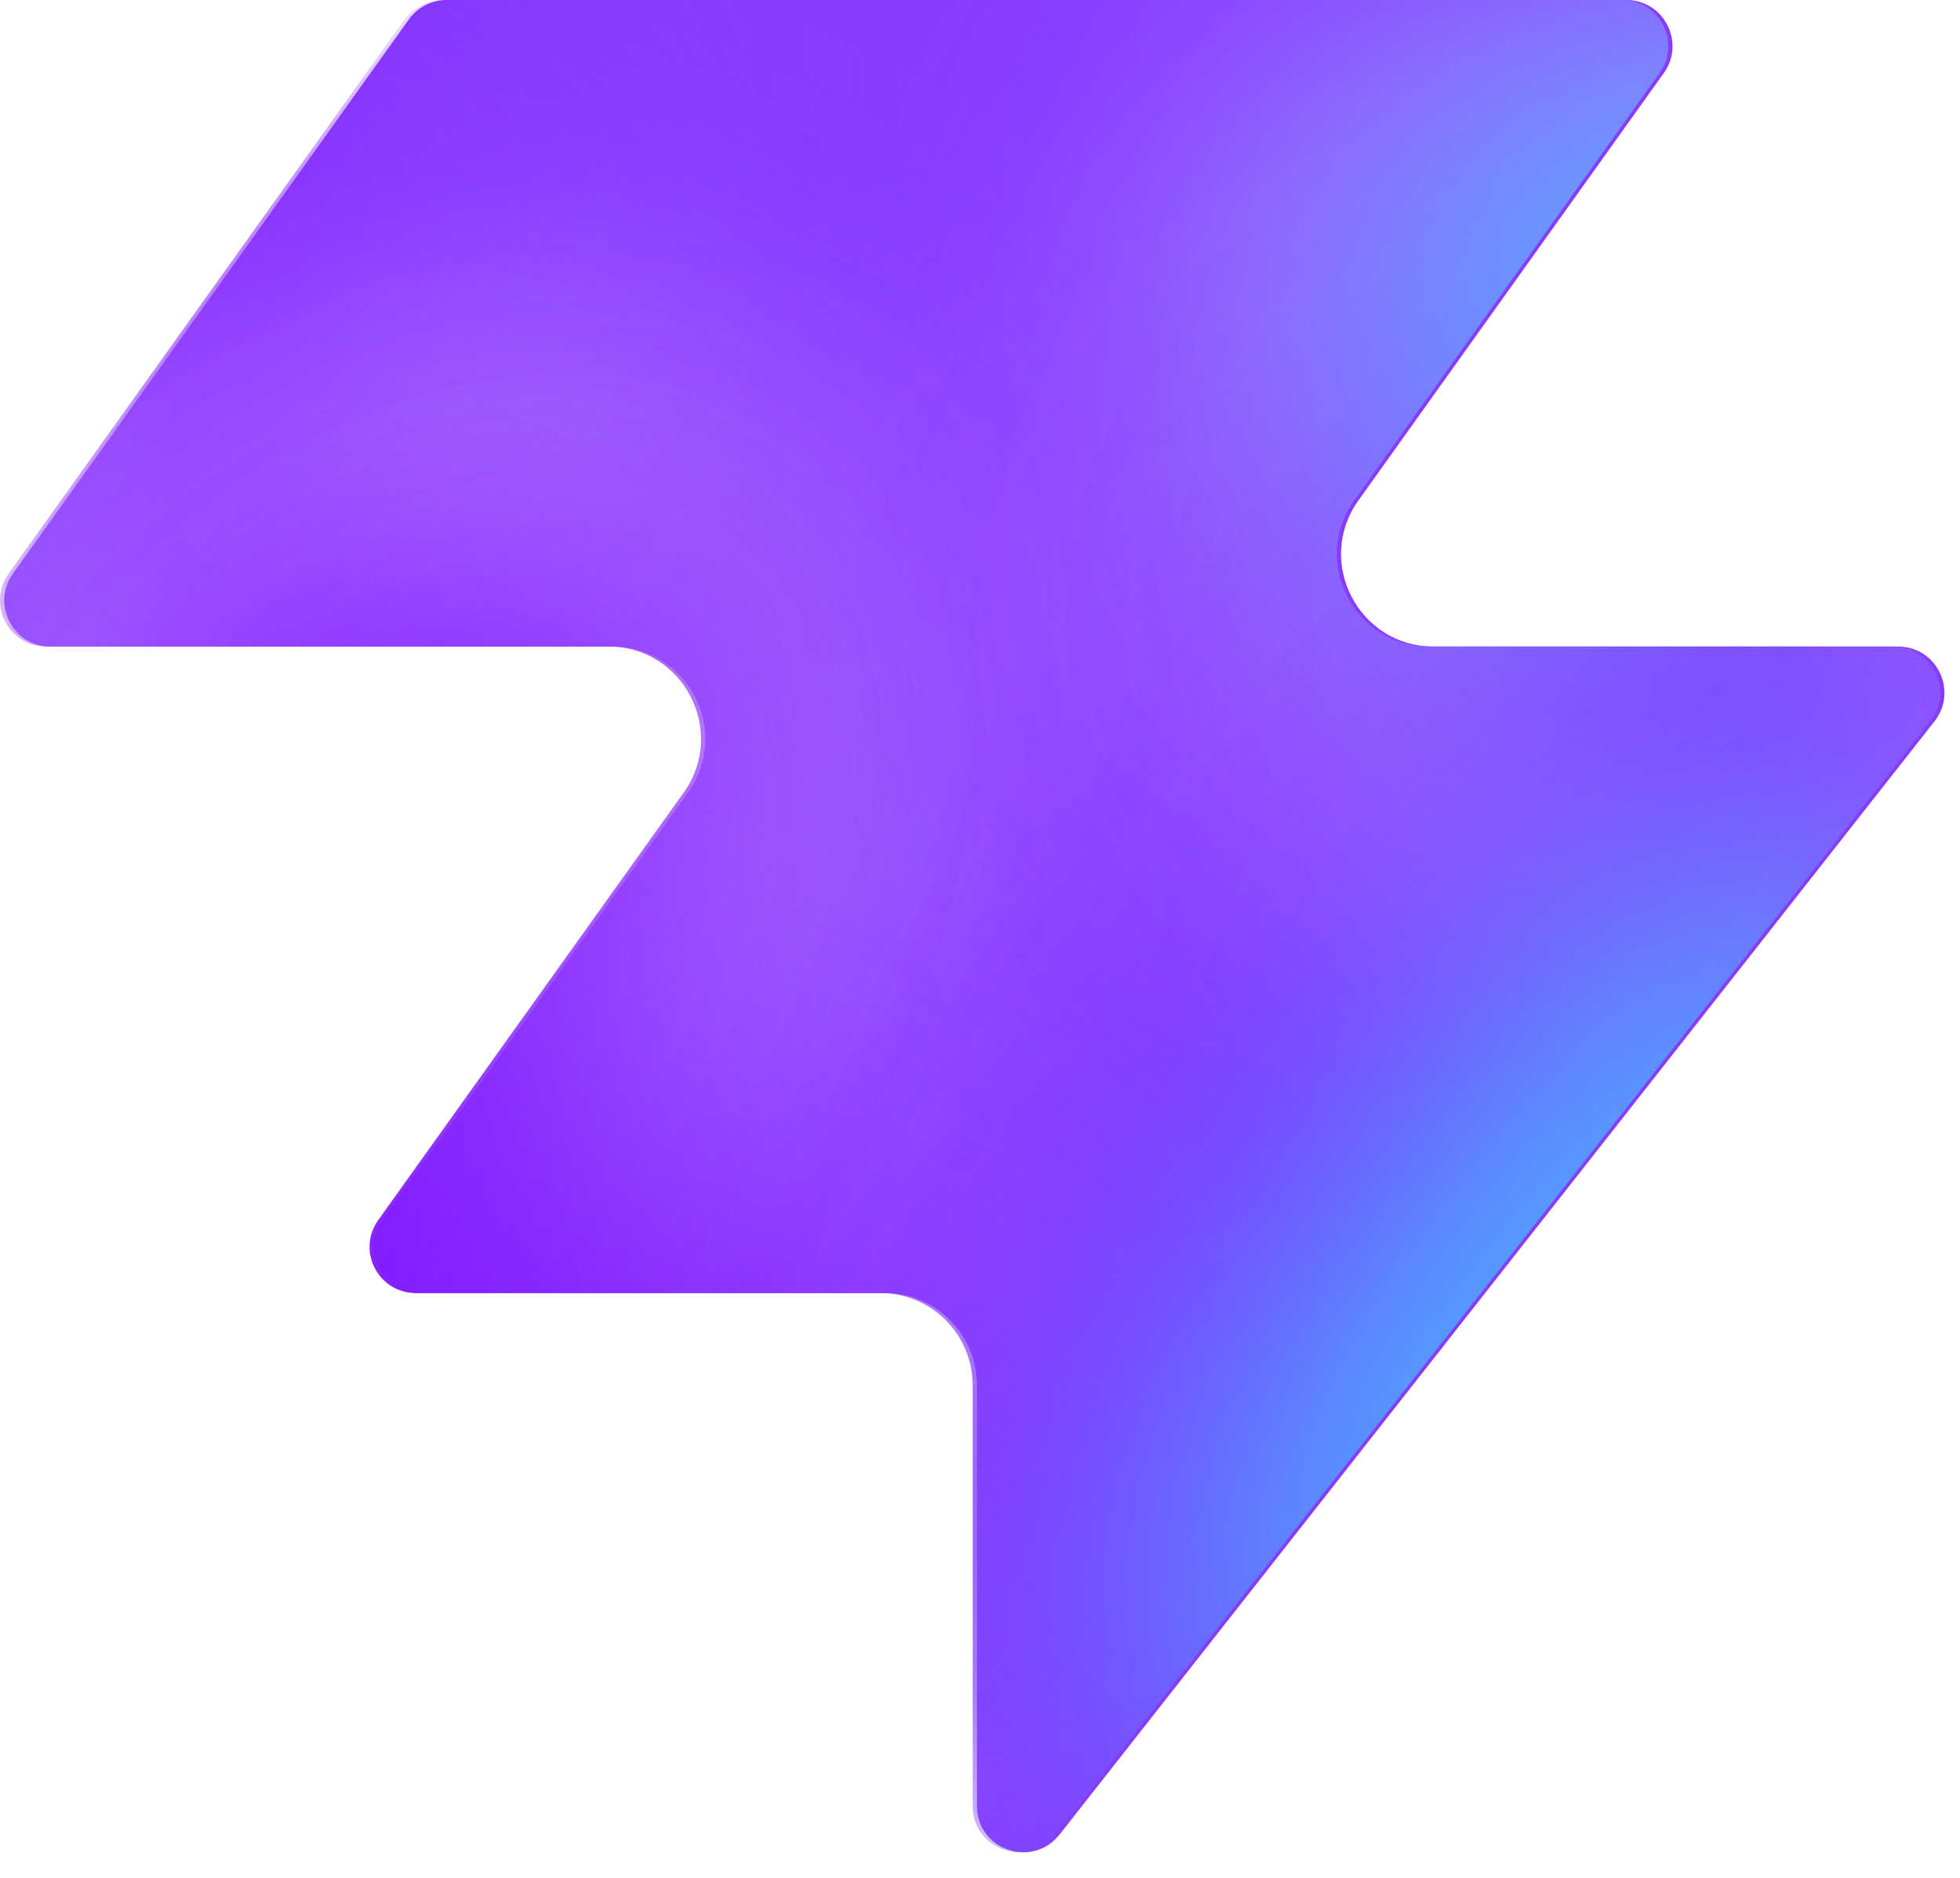
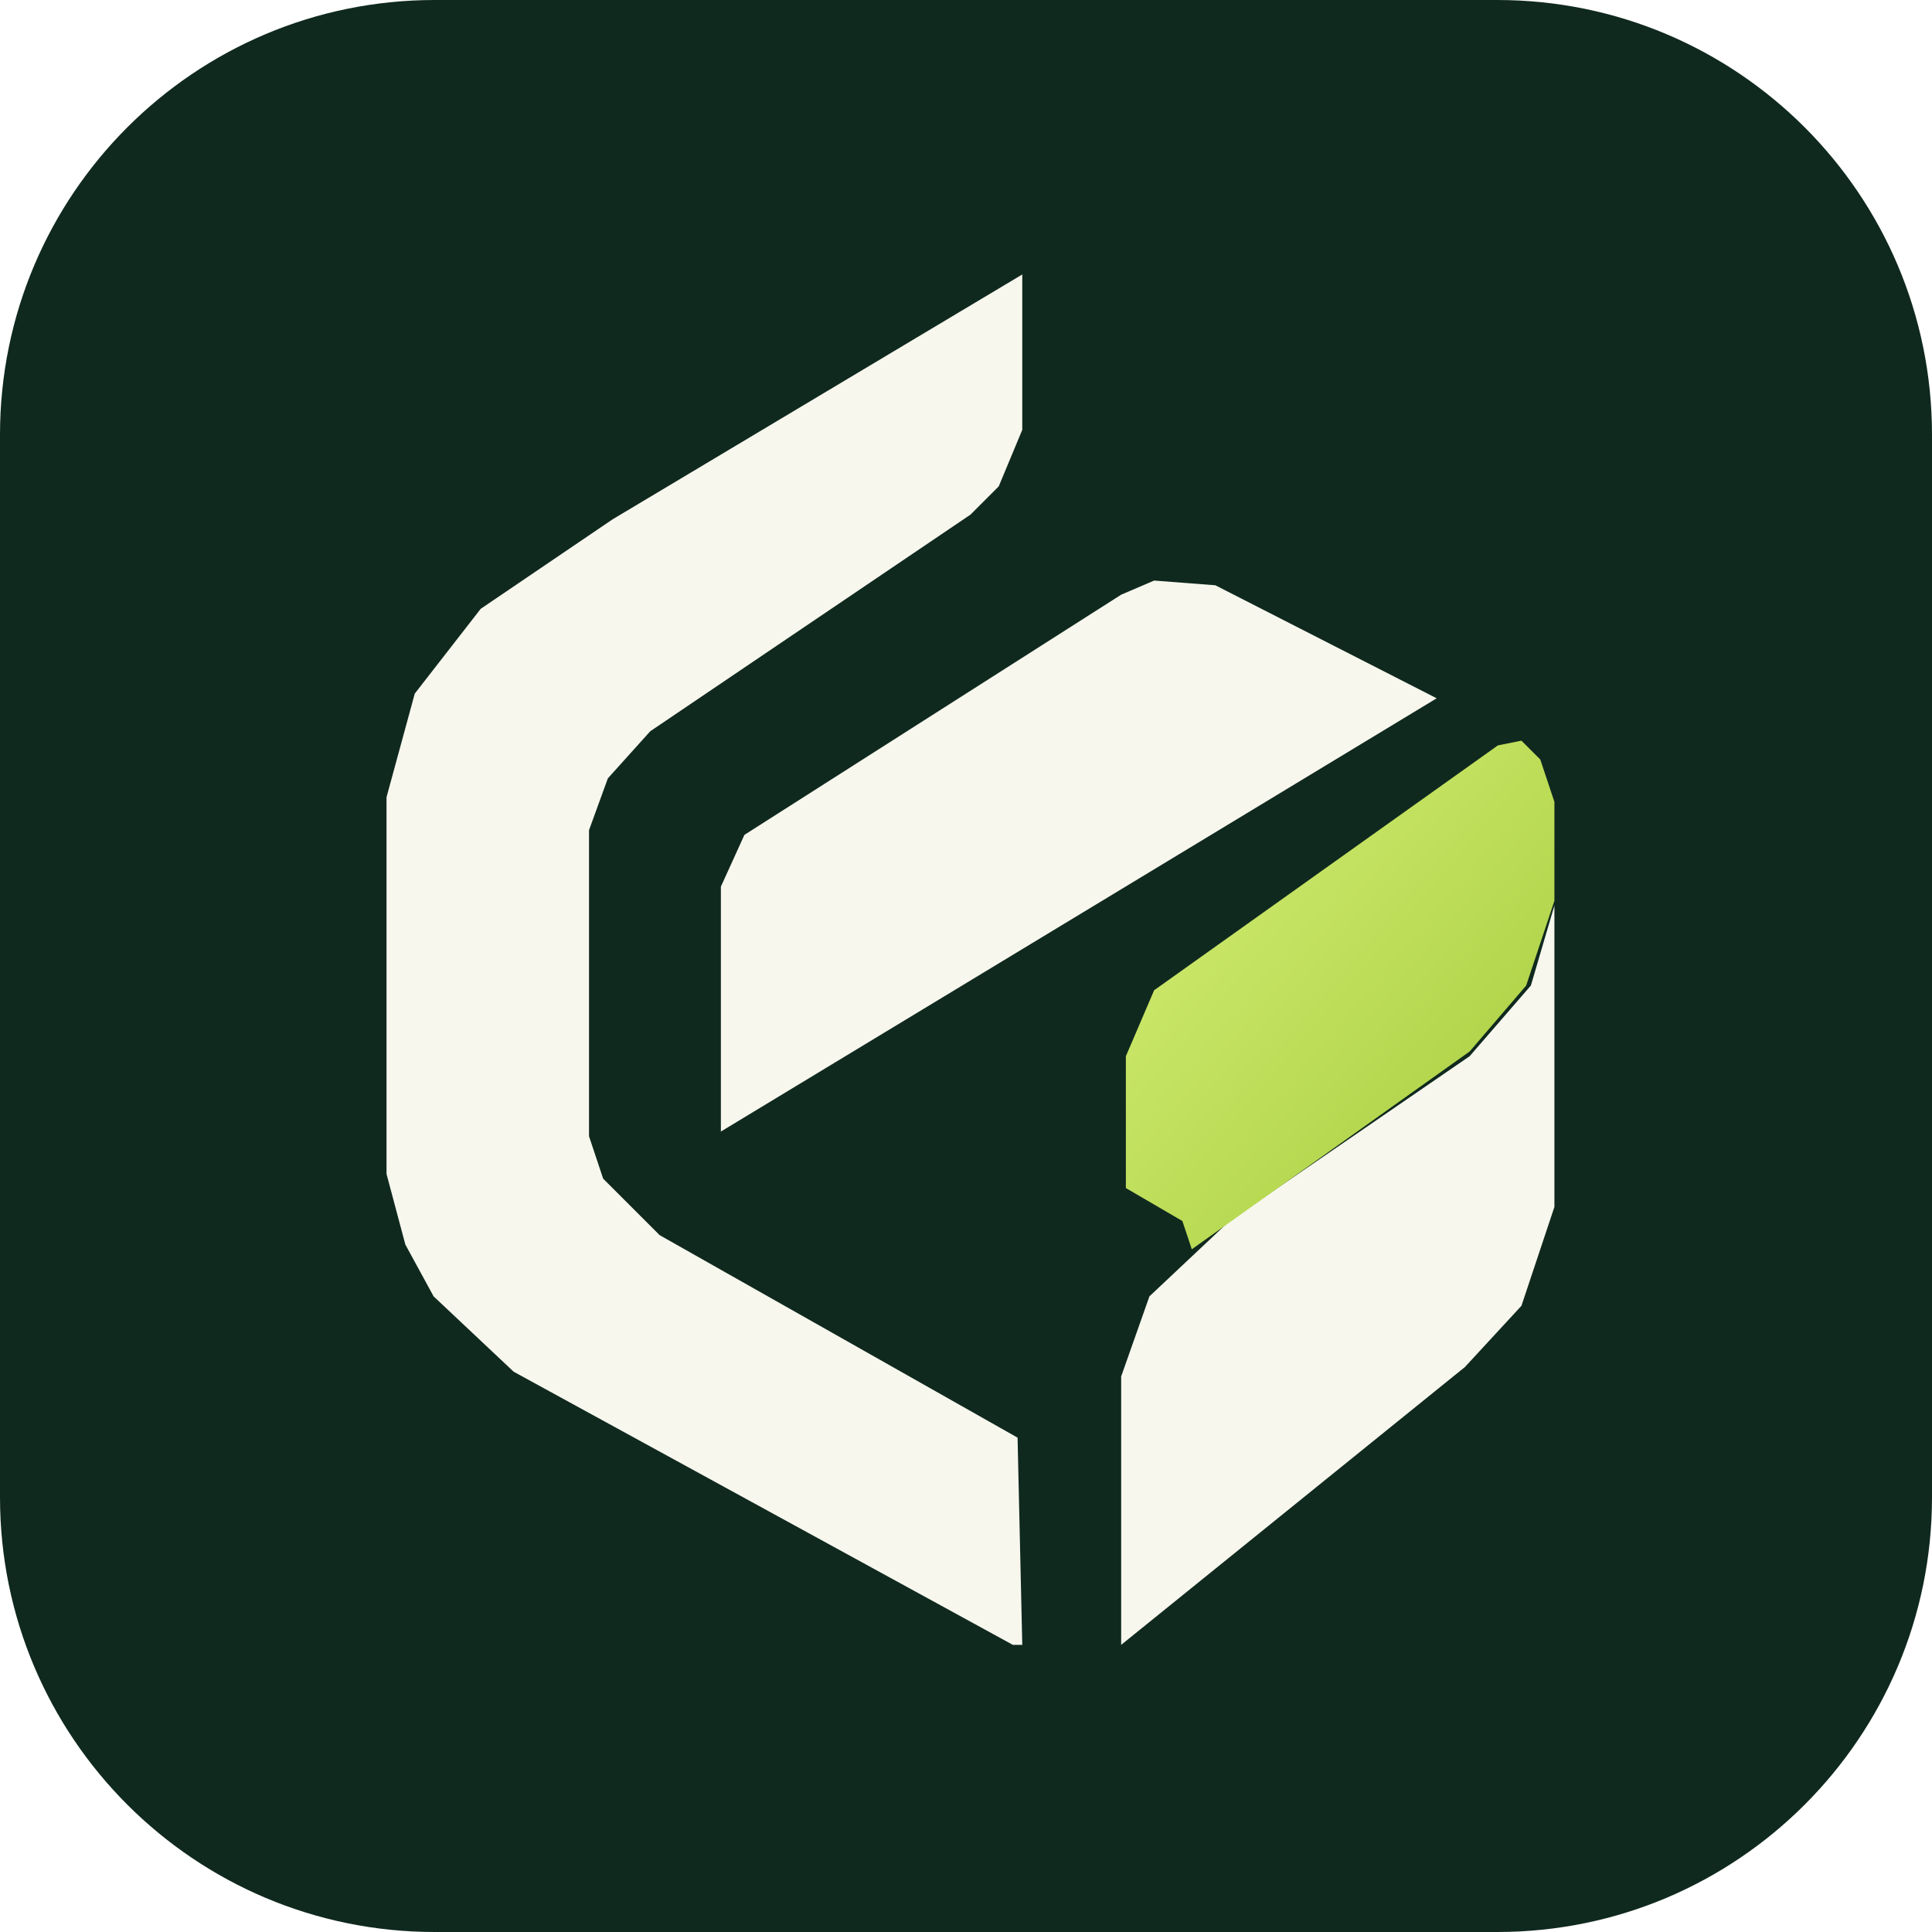
- <svg xmlns="http://www.w3.org/2000/svg" width="48" height="46" fill="none" viewBox="0 0 48 46">
-   <path fill="#863bff" d="M25.946 44.938c-.664.845-2.021.375-2.021-.698V33.937a2.26 2.26 0 0 0-2.262-2.262H10.287c-.92 0-1.456-1.04-.92-1.788l7.48-10.471c1.07-1.497 0-3.578-1.842-3.578H1.237c-.92 0-1.456-1.04-.92-1.788L10.013.474c.214-.297.556-.474.92-.474h28.894c.92 0 1.456 1.04.92 1.788l-7.48 10.471c-1.07 1.498 0 3.579 1.842 3.579h11.377c.943 0 1.473 1.088.89 1.83L25.947 44.94z" style="fill:#863bff;fill:color(display-p3 .525 .23 1);fill-opacity:1" />
-   <mask id="a" width="48" height="46" x="0" y="0" maskUnits="userSpaceOnUse" style="mask-type:alpha">
-     <path fill="#000" d="M25.842 44.938c-.664.844-2.021.375-2.021-.698V33.937a2.26 2.26 0 0 0-2.262-2.262H10.183c-.92 0-1.456-1.04-.92-1.788l7.48-10.471c1.07-1.498 0-3.579-1.842-3.579H1.133c-.92 0-1.456-1.04-.92-1.787L9.91.473c.214-.297.556-.474.92-.474h28.894c.92 0 1.456 1.04.92 1.788l-7.48 10.471c-1.07 1.498 0 3.578 1.842 3.578h11.377c.943 0 1.473 1.088.89 1.832L25.843 44.94z" style="fill:#000;fill-opacity:1" />
-   </mask>
-   <g mask="url(#a)">
-     <g filter="url(#b)">
-       <ellipse cx="5.508" cy="14.704" fill="#ede6ff" rx="5.508" ry="14.704" style="fill:#ede6ff;fill:color(display-p3 .927 .903 1);fill-opacity:1" transform="matrix(.00324 1 1 -.00324 -4.47 31.516)" />
+ <svg xmlns="http://www.w3.org/2000/svg" viewBox="0 0 320 320" role="img" aria-label="codday icon">
+   <defs>
+     <linearGradient id="lime" x1="0" y1="0" x2="1" y2="1">
+       <stop stop-color="#d7f078" />
+       <stop offset="1" stop-color="#a4cb3b" />
+     </linearGradient>
+   </defs>
+   <rect width="320" height="320" rx="72" fill="#10291f" />
+   <g transform="translate(57 40) scale(.78)">
+     <g fill="#f7f7ee">
+       <path d="M257 141 252 158 239 173 188 208 171 224 165 241 165 298 238 239 250 226 257 205Z" />
+       <path d="M232 97 185 73 172 72 165 75 85 126 80 137 80 189Z" />
+       <path d="M144 7 57 59 29 78 15 96 9 118 9 198 13 213 19 224 36 240 142 298 144 298 143 254 67 211 55 199 52 190 52 125 56 114 65 104 133 58 139 52 144 40Z" />
    </g>
-     <g filter="url(#c)">
-       <ellipse cx="10.399" cy="29.851" fill="#ede6ff" rx="10.399" ry="29.851" style="fill:#ede6ff;fill:color(display-p3 .927 .903 1);fill-opacity:1" transform="matrix(.00324 1 1 -.00324 -39.328 7.883)" />
-     </g>
-     <g filter="url(#d)">
-       <ellipse cx="5.508" cy="30.487" fill="#7e14ff" rx="5.508" ry="30.487" style="fill:#7e14ff;fill:color(display-p3 .492 .077 1);fill-opacity:1" transform="rotate(89.814 -25.913 -14.639)scale(1 -1)" />
-     </g>
-     <g filter="url(#e)">
-       <ellipse cx="5.508" cy="30.599" fill="#7e14ff" rx="5.508" ry="30.599" style="fill:#7e14ff;fill:color(display-p3 .492 .077 1);fill-opacity:1" transform="rotate(89.814 -32.644 -3.334)scale(1 -1)" />
-     </g>
-     <g filter="url(#f)">
-       <ellipse cx="5.508" cy="30.599" fill="#7e14ff" rx="5.508" ry="30.599" style="fill:#7e14ff;fill:color(display-p3 .492 .077 1);fill-opacity:1" transform="matrix(.00324 1 1 -.00324 -34.34 30.47)" />
-     </g>
-     <g filter="url(#g)">
-       <ellipse cx="14.072" cy="22.078" fill="#ede6ff" rx="14.072" ry="22.078" style="fill:#ede6ff;fill:color(display-p3 .927 .903 1);fill-opacity:1" transform="rotate(93.35 24.506 48.493)scale(-1 1)" />
-     </g>
-     <g filter="url(#h)">
-       <ellipse cx="3.47" cy="21.501" fill="#7e14ff" rx="3.47" ry="21.501" style="fill:#7e14ff;fill:color(display-p3 .492 .077 1);fill-opacity:1" transform="rotate(89.009 28.708 47.59)scale(-1 1)" />
-     </g>
-     <g filter="url(#i)">
-       <ellipse cx="3.47" cy="21.501" fill="#7e14ff" rx="3.47" ry="21.501" style="fill:#7e14ff;fill:color(display-p3 .492 .077 1);fill-opacity:1" transform="rotate(89.009 28.708 47.59)scale(-1 1)" />
-     </g>
-     <g filter="url(#j)">
-       <ellipse cx=".387" cy="8.972" fill="#7e14ff" rx="4.407" ry="29.108" style="fill:#7e14ff;fill:color(display-p3 .492 .077 1);fill-opacity:1" transform="rotate(39.51 .387 8.972)" />
-     </g>
-     <g filter="url(#k)">
-       <ellipse cx="47.523" cy="-6.092" fill="#7e14ff" rx="4.407" ry="29.108" style="fill:#7e14ff;fill:color(display-p3 .492 .077 1);fill-opacity:1" transform="rotate(37.892 47.523 -6.092)" />
-     </g>
-     <g filter="url(#l)">
-       <ellipse cx="41.412" cy="6.333" fill="#47bfff" rx="5.971" ry="9.665" style="fill:#47bfff;fill:color(display-p3 .28 .748 1);fill-opacity:1" transform="rotate(37.892 41.412 6.333)" />
-     </g>
-     <g filter="url(#m)">
-       <ellipse cx="-1.879" cy="38.332" fill="#7e14ff" rx="4.407" ry="29.108" style="fill:#7e14ff;fill:color(display-p3 .492 .077 1);fill-opacity:1" transform="rotate(37.892 -1.88 38.332)" />
-     </g>
-     <g filter="url(#n)">
-       <ellipse cx="-1.879" cy="38.332" fill="#7e14ff" rx="4.407" ry="29.108" style="fill:#7e14ff;fill:color(display-p3 .492 .077 1);fill-opacity:1" transform="rotate(37.892 -1.88 38.332)" />
-     </g>
-     <g filter="url(#o)">
-       <ellipse cx="35.651" cy="29.907" fill="#7e14ff" rx="4.407" ry="29.108" style="fill:#7e14ff;fill:color(display-p3 .492 .077 1);fill-opacity:1" transform="rotate(37.892 35.651 29.907)" />
-     </g>
-     <g filter="url(#p)">
-       <ellipse cx="38.418" cy="32.4" fill="#47bfff" rx="5.971" ry="15.297" style="fill:#47bfff;fill:color(display-p3 .28 .748 1);fill-opacity:1" transform="rotate(37.892 38.418 32.4)" />
-     </g>
+     <path fill="url(#lime)" d="M250 106 245 107 172 159 166 173 166 201 178 208 180 214 239 172 251 158 257 140 257 119 254 110Z" />
  </g>
-   <defs>
-     <filter id="b" width="60.045" height="41.654" x="-19.77" y="16.149" color-interpolation-filters="sRGB" filterUnits="userSpaceOnUse">
-       <feFlood flood-opacity="0" result="BackgroundImageFix" />
-       <feBlend in="SourceGraphic" in2="BackgroundImageFix" result="shape" />
-       <feGaussianBlur result="effect1_foregroundBlur_2002_17158" stdDeviation="7.659" />
-     </filter>
-     <filter id="c" width="90.34" height="51.437" x="-54.613" y="-7.533" color-interpolation-filters="sRGB" filterUnits="userSpaceOnUse">
-       <feFlood flood-opacity="0" result="BackgroundImageFix" />
-       <feBlend in="SourceGraphic" in2="BackgroundImageFix" result="shape" />
-       <feGaussianBlur result="effect1_foregroundBlur_2002_17158" stdDeviation="7.659" />
-     </filter>
-     <filter id="d" width="79.355" height="29.4" x="-49.64" y="2.03" color-interpolation-filters="sRGB" filterUnits="userSpaceOnUse">
-       <feFlood flood-opacity="0" result="BackgroundImageFix" />
-       <feBlend in="SourceGraphic" in2="BackgroundImageFix" result="shape" />
-       <feGaussianBlur result="effect1_foregroundBlur_2002_17158" stdDeviation="4.596" />
-     </filter>
-     <filter id="e" width="79.579" height="29.4" x="-45.045" y="20.029" color-interpolation-filters="sRGB" filterUnits="userSpaceOnUse">
-       <feFlood flood-opacity="0" result="BackgroundImageFix" />
-       <feBlend in="SourceGraphic" in2="BackgroundImageFix" result="shape" />
-       <feGaussianBlur result="effect1_foregroundBlur_2002_17158" stdDeviation="4.596" />
-     </filter>
-     <filter id="f" width="79.579" height="29.4" x="-43.513" y="21.178" color-interpolation-filters="sRGB" filterUnits="userSpaceOnUse">
-       <feFlood flood-opacity="0" result="BackgroundImageFix" />
-       <feBlend in="SourceGraphic" in2="BackgroundImageFix" result="shape" />
-       <feGaussianBlur result="effect1_foregroundBlur_2002_17158" stdDeviation="4.596" />
-     </filter>
-     <filter id="g" width="74.749" height="58.852" x="15.756" y="-17.901" color-interpolation-filters="sRGB" filterUnits="userSpaceOnUse">
-       <feFlood flood-opacity="0" result="BackgroundImageFix" />
-       <feBlend in="SourceGraphic" in2="BackgroundImageFix" result="shape" />
-       <feGaussianBlur result="effect1_foregroundBlur_2002_17158" stdDeviation="7.659" />
-     </filter>
-     <filter id="h" width="61.377" height="25.362" x="23.548" y="2.284" color-interpolation-filters="sRGB" filterUnits="userSpaceOnUse">
-       <feFlood flood-opacity="0" result="BackgroundImageFix" />
-       <feBlend in="SourceGraphic" in2="BackgroundImageFix" result="shape" />
-       <feGaussianBlur result="effect1_foregroundBlur_2002_17158" stdDeviation="4.596" />
-     </filter>
-     <filter id="i" width="61.377" height="25.362" x="23.548" y="2.284" color-interpolation-filters="sRGB" filterUnits="userSpaceOnUse">
-       <feFlood flood-opacity="0" result="BackgroundImageFix" />
-       <feBlend in="SourceGraphic" in2="BackgroundImageFix" result="shape" />
-       <feGaussianBlur result="effect1_foregroundBlur_2002_17158" stdDeviation="4.596" />
-     </filter>
-     <filter id="j" width="56.045" height="63.649" x="-27.636" y="-22.853" color-interpolation-filters="sRGB" filterUnits="userSpaceOnUse">
-       <feFlood flood-opacity="0" result="BackgroundImageFix" />
-       <feBlend in="SourceGraphic" in2="BackgroundImageFix" result="shape" />
-       <feGaussianBlur result="effect1_foregroundBlur_2002_17158" stdDeviation="4.596" />
-     </filter>
-     <filter id="k" width="54.814" height="64.646" x="20.116" y="-38.415" color-interpolation-filters="sRGB" filterUnits="userSpaceOnUse">
-       <feFlood flood-opacity="0" result="BackgroundImageFix" />
-       <feBlend in="SourceGraphic" in2="BackgroundImageFix" result="shape" />
-       <feGaussianBlur result="effect1_foregroundBlur_2002_17158" stdDeviation="4.596" />
-     </filter>
-     <filter id="l" width="33.541" height="35.313" x="24.641" y="-11.323" color-interpolation-filters="sRGB" filterUnits="userSpaceOnUse">
-       <feFlood flood-opacity="0" result="BackgroundImageFix" />
-       <feBlend in="SourceGraphic" in2="BackgroundImageFix" result="shape" />
-       <feGaussianBlur result="effect1_foregroundBlur_2002_17158" stdDeviation="4.596" />
-     </filter>
-     <filter id="m" width="54.814" height="64.646" x="-29.286" y="6.009" color-interpolation-filters="sRGB" filterUnits="userSpaceOnUse">
-       <feFlood flood-opacity="0" result="BackgroundImageFix" />
-       <feBlend in="SourceGraphic" in2="BackgroundImageFix" result="shape" />
-       <feGaussianBlur result="effect1_foregroundBlur_2002_17158" stdDeviation="4.596" />
-     </filter>
-     <filter id="n" width="54.814" height="64.646" x="-29.286" y="6.009" color-interpolation-filters="sRGB" filterUnits="userSpaceOnUse">
-       <feFlood flood-opacity="0" result="BackgroundImageFix" />
-       <feBlend in="SourceGraphic" in2="BackgroundImageFix" result="shape" />
-       <feGaussianBlur result="effect1_foregroundBlur_2002_17158" stdDeviation="4.596" />
-     </filter>
-     <filter id="o" width="54.814" height="64.646" x="8.244" y="-2.416" color-interpolation-filters="sRGB" filterUnits="userSpaceOnUse">
-       <feFlood flood-opacity="0" result="BackgroundImageFix" />
-       <feBlend in="SourceGraphic" in2="BackgroundImageFix" result="shape" />
-       <feGaussianBlur result="effect1_foregroundBlur_2002_17158" stdDeviation="4.596" />
-     </filter>
-     <filter id="p" width="39.409" height="43.623" x="18.713" y="10.588" color-interpolation-filters="sRGB" filterUnits="userSpaceOnUse">
-       <feFlood flood-opacity="0" result="BackgroundImageFix" />
-       <feBlend in="SourceGraphic" in2="BackgroundImageFix" result="shape" />
-       <feGaussianBlur result="effect1_foregroundBlur_2002_17158" stdDeviation="4.596" />
-     </filter>
-   </defs>
</svg>
